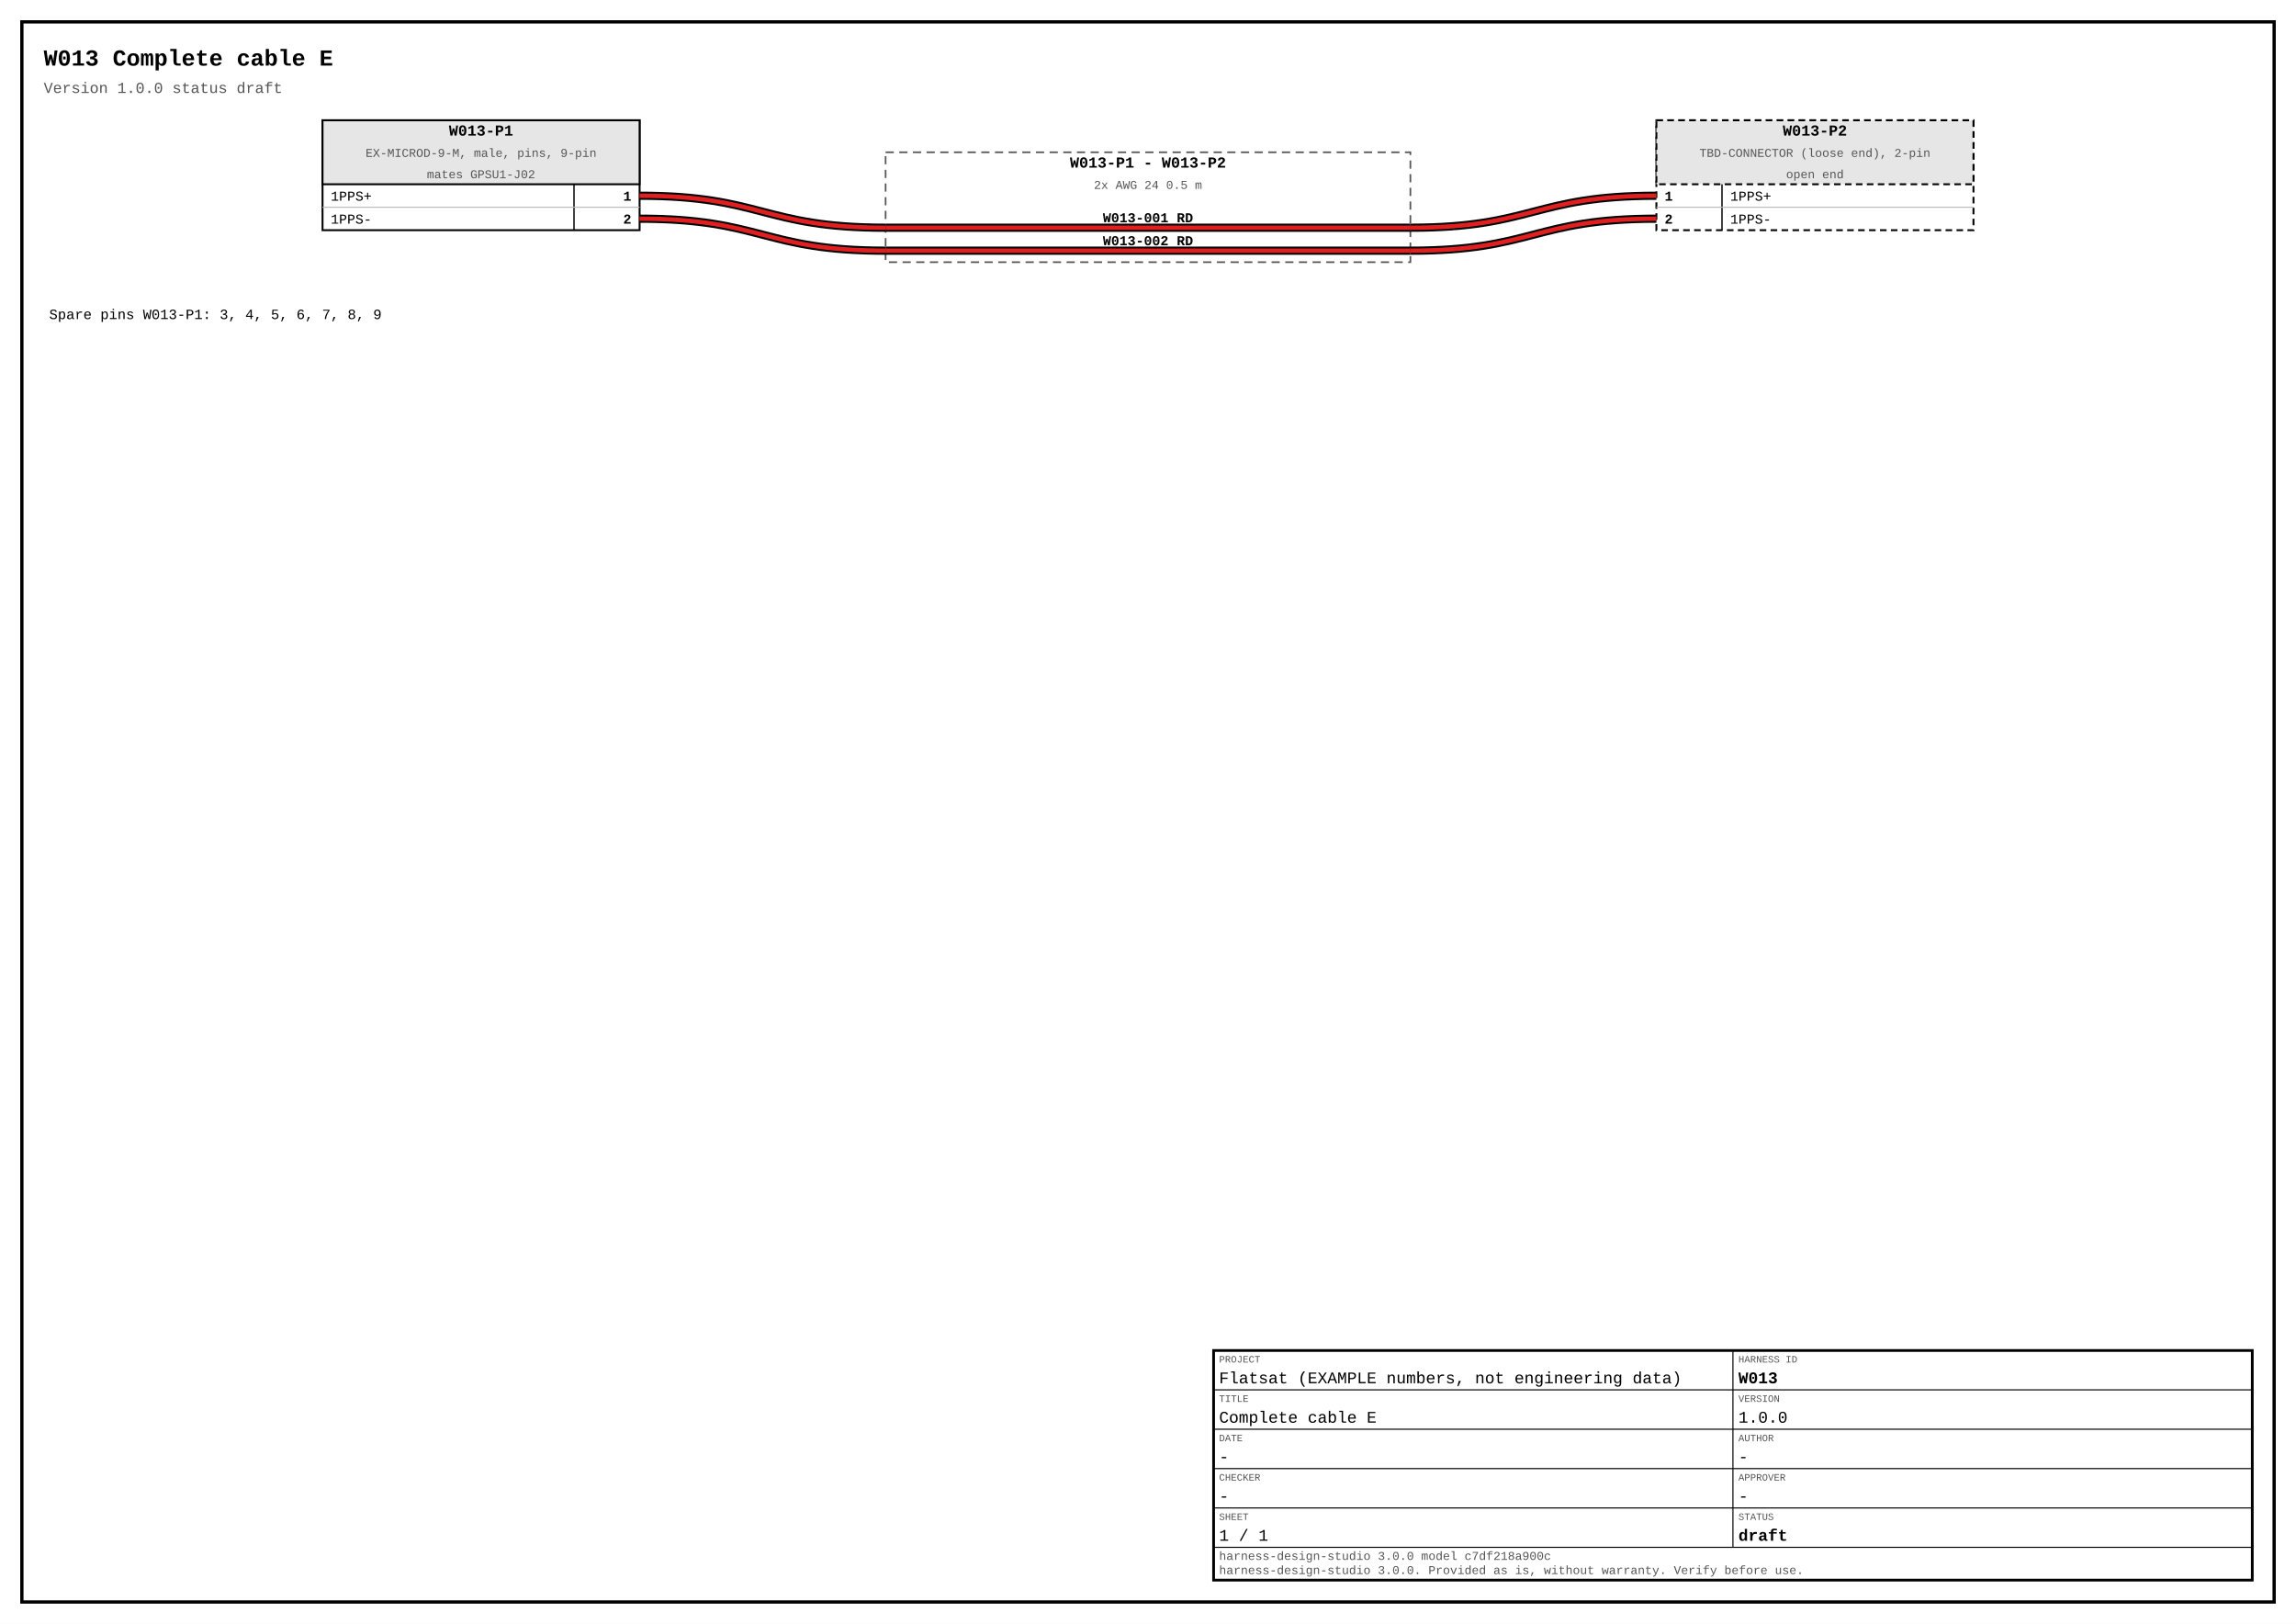
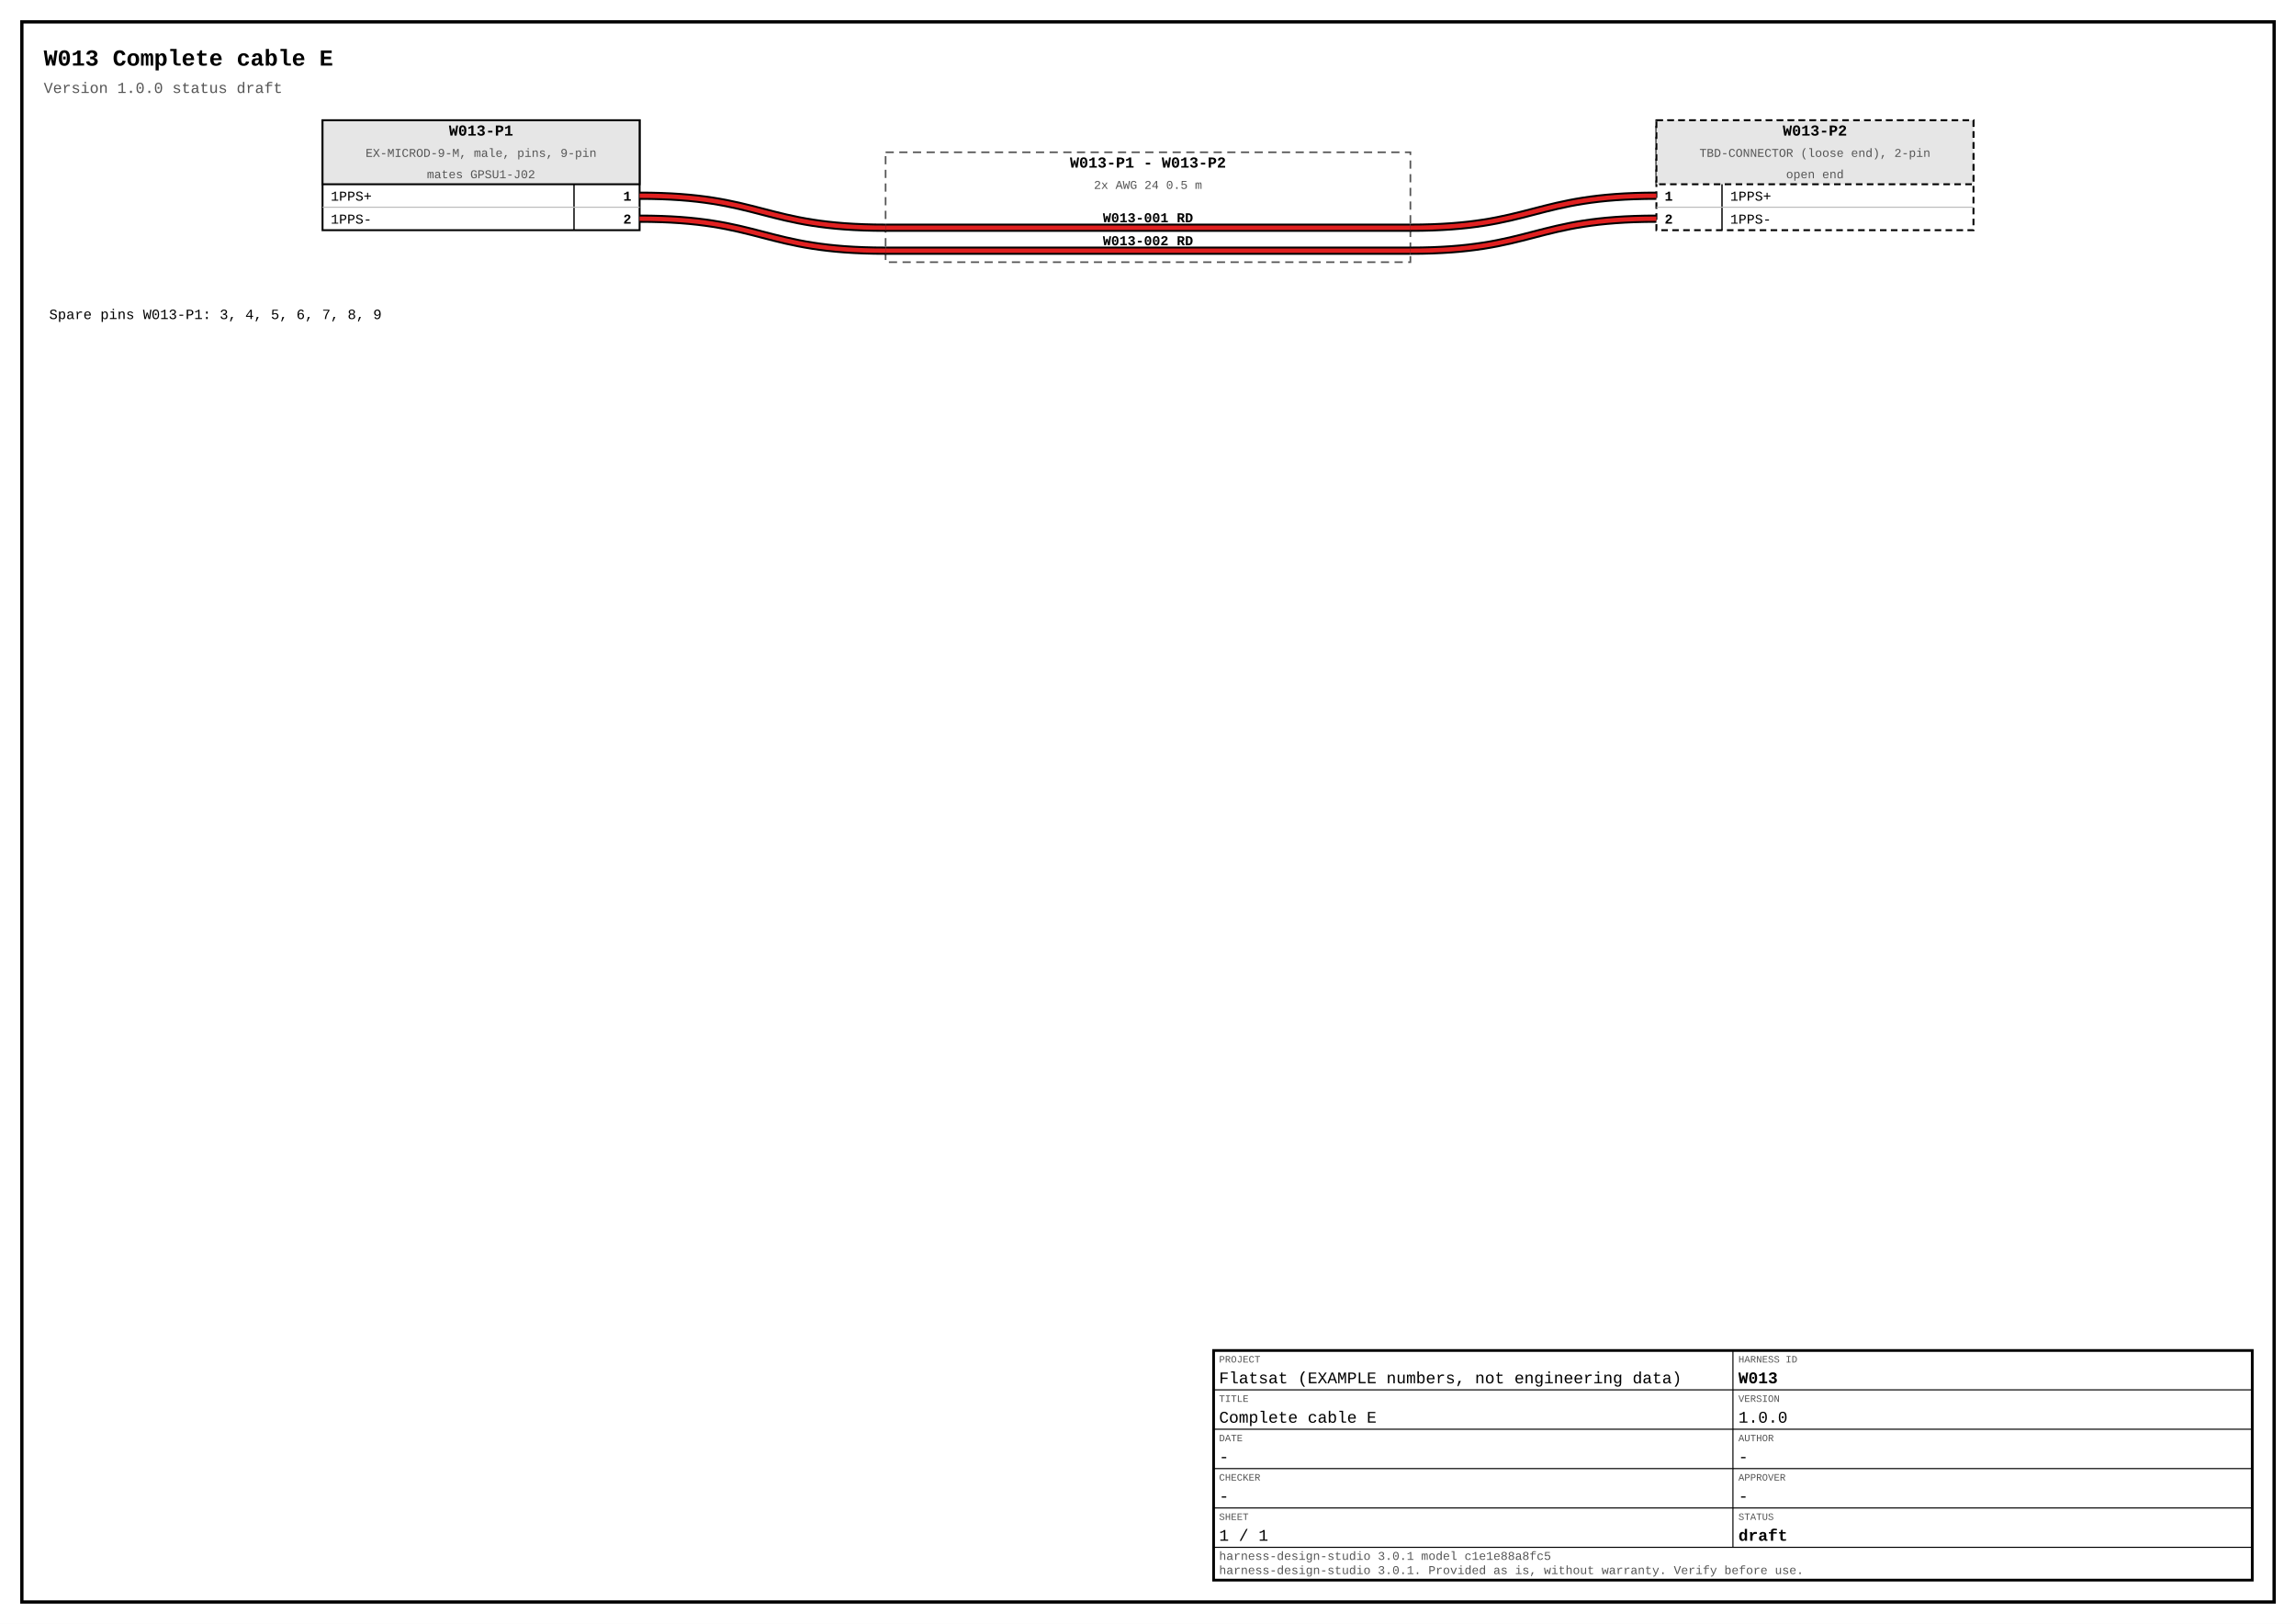
<svg xmlns="http://www.w3.org/2000/svg" width="420mm" height="297mm" viewBox="0 0 420 297" font-family="Courier New, Courier, monospace">
  <rect x="0" y="0" width="420" height="297" fill="#ffffff" />
  <rect x="4" y="4" width="412" height="289" fill="none" stroke="#000000" stroke-width="0.6" />
  <text x="8" y="12" font-size="4.2" font-weight="bold" text-anchor="start" fill="#000000">W013  Complete cable E</text>
  <text x="8" y="17" font-size="2.8" text-anchor="start" fill="#555555">Version 1.0.0  status draft</text>
  <rect x="59" y="22" width="58" height="20.1" fill="#ffffff" stroke="#000000" stroke-width="0.35" />
  <rect x="59" y="22" width="58" height="11.7" fill="#e6e6e6" stroke="#000000" stroke-width="0.35" />
  <text x="88" y="24.8" font-size="2.8" font-weight="bold" text-anchor="middle" fill="#000000">W013-P1</text>
  <text x="88" y="28.7" font-size="2.2" text-anchor="middle" fill="#555555">EX-MICROD-9-M, male, pins, 9-pin</text>
  <text x="88" y="32.6" font-size="2.2" text-anchor="middle" fill="#555555">mates GPSU1-J02</text>
  <line x1="105" y1="33.7" x2="105" y2="42.1" stroke="#000000" stroke-width="0.25" />
  <line x1="59" y1="37.9" x2="117" y2="37.9" stroke="#bbbbbb" stroke-width="0.2" />
  <text x="60.5" y="36.7" font-size="2.5" text-anchor="start" fill="#000000" data-ref="sig/W013-P1/1">1PPS+</text>
  <text x="115.5" y="36.7" font-size="2.5" font-weight="bold" text-anchor="end" fill="#000000" data-ref="pin/W013-P1/1">1</text>
  <text x="60.5" y="40.9" font-size="2.5" text-anchor="start" fill="#000000" data-ref="sig/W013-P1/2">1PPS-</text>
  <text x="115.5" y="40.9" font-size="2.5" font-weight="bold" text-anchor="end" fill="#000000" data-ref="pin/W013-P1/2">2</text>
  <rect x="303" y="22" width="58" height="20.1" fill="#ffffff" stroke="#000000" stroke-width="0.35" stroke-dasharray="1.2 0.8" />
  <rect x="303" y="22" width="58" height="11.7" fill="#e6e6e6" stroke="#000000" stroke-width="0.35" stroke-dasharray="1.2 0.8" />
  <text x="332" y="24.8" font-size="2.8" font-weight="bold" text-anchor="middle" fill="#000000">W013-P2</text>
  <text x="332" y="28.7" font-size="2.2" text-anchor="middle" fill="#555555" data-ref="part/W013-P2">TBD-CONNECTOR (loose end), 2-pin</text>
  <text x="332" y="32.6" font-size="2.2" text-anchor="middle" fill="#555555" data-ref="end/W013-P2">open end</text>
  <line x1="315" y1="33.7" x2="315" y2="42.1" stroke="#000000" stroke-width="0.25" />
  <line x1="303" y1="37.9" x2="361" y2="37.9" stroke="#bbbbbb" stroke-width="0.2" />
  <text x="304.5" y="36.7" font-size="2.5" font-weight="bold" text-anchor="start" fill="#000000" data-ref="pin/W013-P2/1">1</text>
  <text x="316.5" y="36.7" font-size="2.5" text-anchor="start" fill="#000000" data-ref="sig/W013-P2/1">1PPS+</text>
  <text x="304.5" y="40.9" font-size="2.5" font-weight="bold" text-anchor="start" fill="#000000" data-ref="pin/W013-P2/2">2</text>
  <text x="316.5" y="40.9" font-size="2.5" text-anchor="start" fill="#000000" data-ref="sig/W013-P2/2">1PPS-</text>
  <rect x="162" y="27.85" width="96" height="20.1" fill="none" stroke="#555555" stroke-width="0.3" stroke-dasharray="1.5 1" />
  <text x="210" y="30.65" font-size="2.8" font-weight="bold" text-anchor="middle" fill="#000000">W013-P1 - W013-P2</text>
  <text x="210" y="34.55" font-size="2.2" text-anchor="middle" fill="#555555">2x  AWG 24  0.5 m</text>
  <path d="M 117 35.8 C 139.5 35.8 139.5 41.65 162 41.65" fill="none" stroke="#000000" stroke-width="1.5" />
  <line x1="162" y1="41.65" x2="258" y2="41.65" stroke="#000000" stroke-width="1.5" />
  <path d="M 258 41.65 C 280.5 41.65 280.5 35.8 303 35.8" fill="none" stroke="#000000" stroke-width="1.5" />
  <path d="M 117 35.8 C 139.5 35.8 139.5 41.65 162 41.65" fill="none" stroke="#e02020" stroke-width="0.8" />
  <line x1="162" y1="41.65" x2="258" y2="41.65" stroke="#e02020" stroke-width="0.8" />
  <path d="M 258 41.65 C 280.5 41.65 280.5 35.8 303 35.8" fill="none" stroke="#e02020" stroke-width="0.8" />
  <text x="210" y="40.65" font-size="2.5" font-weight="bold" text-anchor="middle" fill="#000000">W013-001  RD</text>
  <path d="M 117 40 C 139.5 40 139.5 45.85 162 45.85" fill="none" stroke="#000000" stroke-width="1.5" />
  <line x1="162" y1="45.85" x2="258" y2="45.85" stroke="#000000" stroke-width="1.5" />
  <path d="M 258 45.85 C 280.5 45.85 280.5 40 303 40" fill="none" stroke="#000000" stroke-width="1.5" />
  <path d="M 117 40 C 139.5 40 139.5 45.85 162 45.85" fill="none" stroke="#e02020" stroke-width="0.8" />
  <line x1="162" y1="45.85" x2="258" y2="45.85" stroke="#e02020" stroke-width="0.8" />
  <path d="M 258 45.85 C 280.5 45.85 280.5 40 303 40" fill="none" stroke="#e02020" stroke-width="0.8" />
  <text x="210" y="44.85" font-size="2.5" font-weight="bold" text-anchor="middle" fill="#000000">W013-002  RD</text>
  <text x="9" y="58.35" font-size="2.6" text-anchor="start" fill="#000000">Spare pins W013-P1: 3, 4, 5, 6, 7, 8, 9</text>
  <rect x="222" y="247" width="190" height="42" fill="none" stroke="#000000" stroke-width="0.5" />
  <line x1="222" y1="247" x2="317" y2="247" stroke="#000000" stroke-width="0.2" />
  <text x="223" y="249.2" font-size="1.8" text-anchor="start" fill="#555555">PROJECT</text>
  <text x="223" y="253" font-size="3" text-anchor="start" fill="#000000">Flatsat (EXAMPLE numbers, not engineering data)</text>
  <line x1="317" y1="247" x2="412" y2="247" stroke="#000000" stroke-width="0.2" />
  <text x="318" y="249.2" font-size="1.8" text-anchor="start" fill="#555555">HARNESS ID</text>
  <text x="318" y="253" font-size="3" font-weight="bold" text-anchor="start" fill="#000000">W013</text>
  <line x1="222" y1="254.2" x2="317" y2="254.2" stroke="#000000" stroke-width="0.2" />
  <text x="223" y="256.4" font-size="1.8" text-anchor="start" fill="#555555">TITLE</text>
  <text x="223" y="260.2" font-size="3" text-anchor="start" fill="#000000">Complete cable E</text>
  <line x1="317" y1="254.2" x2="412" y2="254.2" stroke="#000000" stroke-width="0.2" />
  <text x="318" y="256.4" font-size="1.8" text-anchor="start" fill="#555555">VERSION</text>
  <text x="318" y="260.2" font-size="3" text-anchor="start" fill="#000000">1.0.0</text>
  <line x1="222" y1="261.4" x2="317" y2="261.4" stroke="#000000" stroke-width="0.2" />
  <text x="223" y="263.6" font-size="1.8" text-anchor="start" fill="#555555">DATE</text>
  <text x="223" y="267.4" font-size="3" text-anchor="start" fill="#000000">-</text>
  <line x1="317" y1="261.4" x2="412" y2="261.4" stroke="#000000" stroke-width="0.2" />
  <text x="318" y="263.6" font-size="1.8" text-anchor="start" fill="#555555">AUTHOR</text>
  <text x="318" y="267.4" font-size="3" text-anchor="start" fill="#000000">-</text>
  <line x1="222" y1="268.6" x2="317" y2="268.6" stroke="#000000" stroke-width="0.2" />
  <text x="223" y="270.8" font-size="1.8" text-anchor="start" fill="#555555">CHECKER</text>
  <text x="223" y="274.6" font-size="3" text-anchor="start" fill="#000000">-</text>
  <line x1="317" y1="268.6" x2="412" y2="268.6" stroke="#000000" stroke-width="0.2" />
  <text x="318" y="270.8" font-size="1.8" text-anchor="start" fill="#555555">APPROVER</text>
  <text x="318" y="274.6" font-size="3" text-anchor="start" fill="#000000">-</text>
  <line x1="222" y1="275.8" x2="317" y2="275.8" stroke="#000000" stroke-width="0.2" />
  <text x="223" y="278" font-size="1.8" text-anchor="start" fill="#555555">SHEET</text>
  <text x="223" y="281.8" font-size="3" text-anchor="start" fill="#000000">1 / 1</text>
  <line x1="317" y1="275.8" x2="412" y2="275.8" stroke="#000000" stroke-width="0.2" />
  <text x="318" y="278" font-size="1.8" text-anchor="start" fill="#555555">STATUS</text>
  <text x="318" y="281.8" font-size="3" font-weight="bold" text-anchor="start" fill="#000000">draft</text>
  <line x1="317" y1="247" x2="317" y2="283" stroke="#000000" stroke-width="0.2" />
  <line x1="222" y1="283" x2="412" y2="283" stroke="#000000" stroke-width="0.2" />
-   <text x="223" y="285.3" font-size="2.2" text-anchor="start" fill="#555555">harness-design-studio 3.0.0 model c7df218a900c</text>
-   <text x="223" y="287.9" font-size="2.2" text-anchor="start" fill="#555555">harness-design-studio 3.0.0. Provided as is, without warranty. Verify before use.</text>
+   <text x="223" y="285.3" font-size="2.2" text-anchor="start" fill="#555555">harness-design-studio 3.0.1 model c1e1e88a8fc5</text>
+   <text x="223" y="287.9" font-size="2.2" text-anchor="start" fill="#555555">harness-design-studio 3.0.1. Provided as is, without warranty. Verify before use.</text>
</svg>
